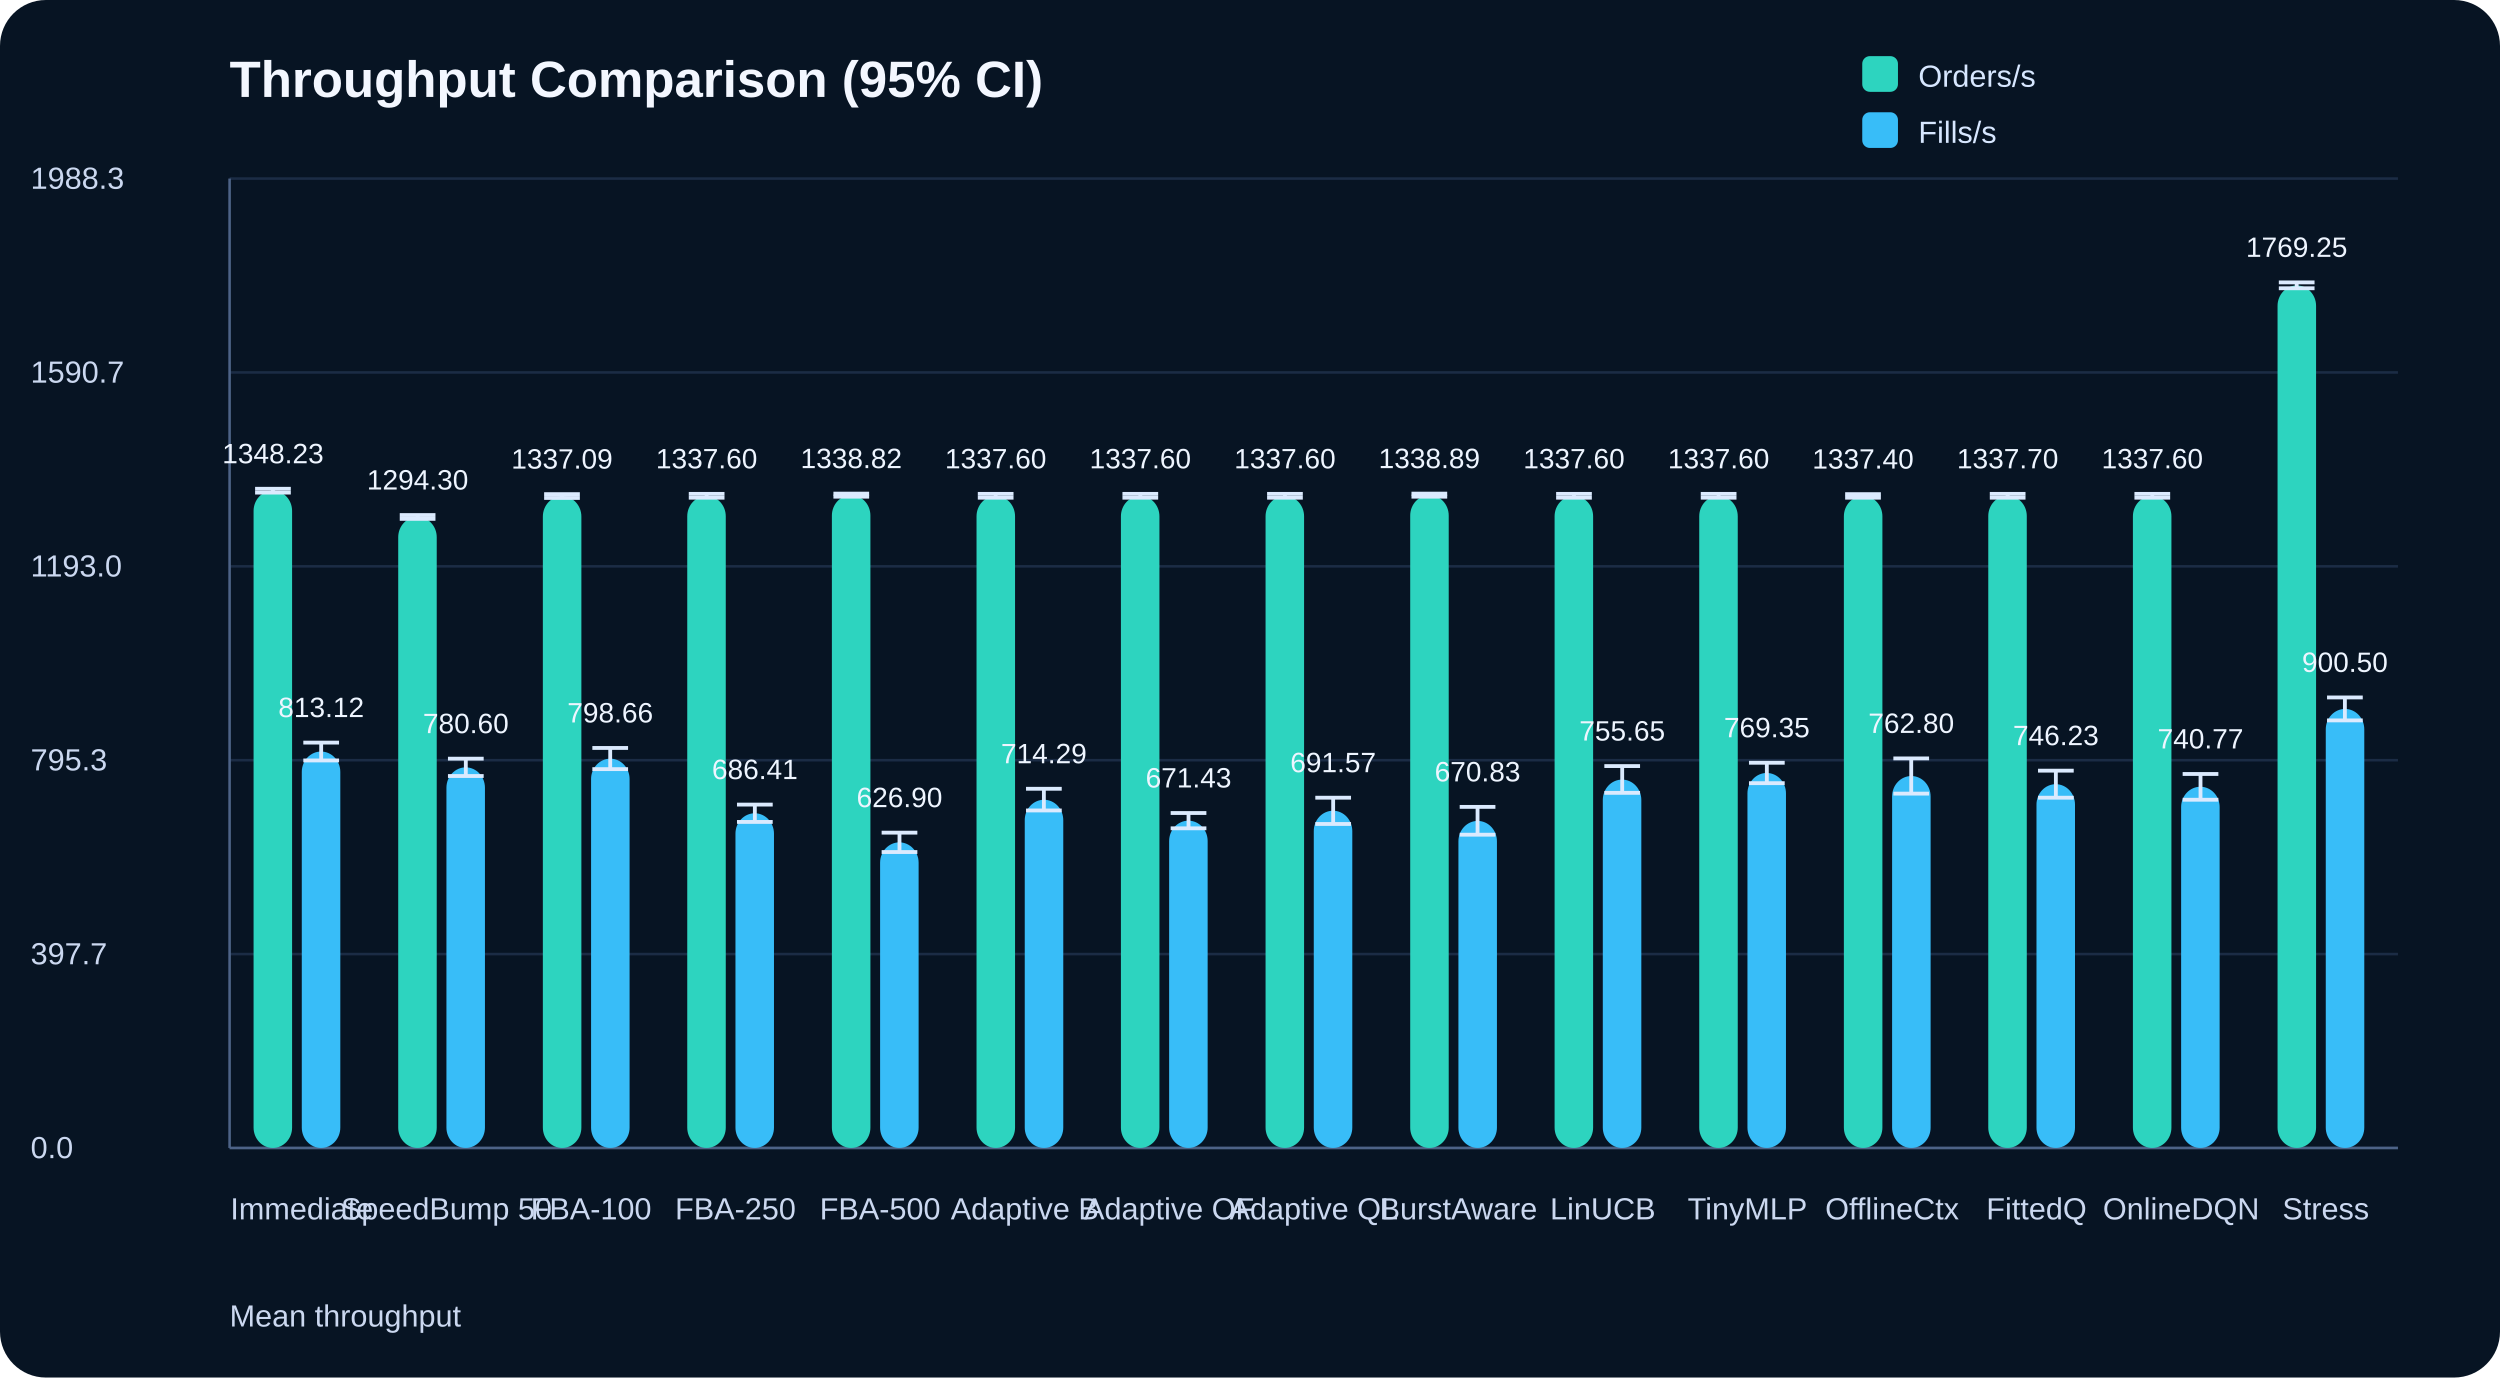
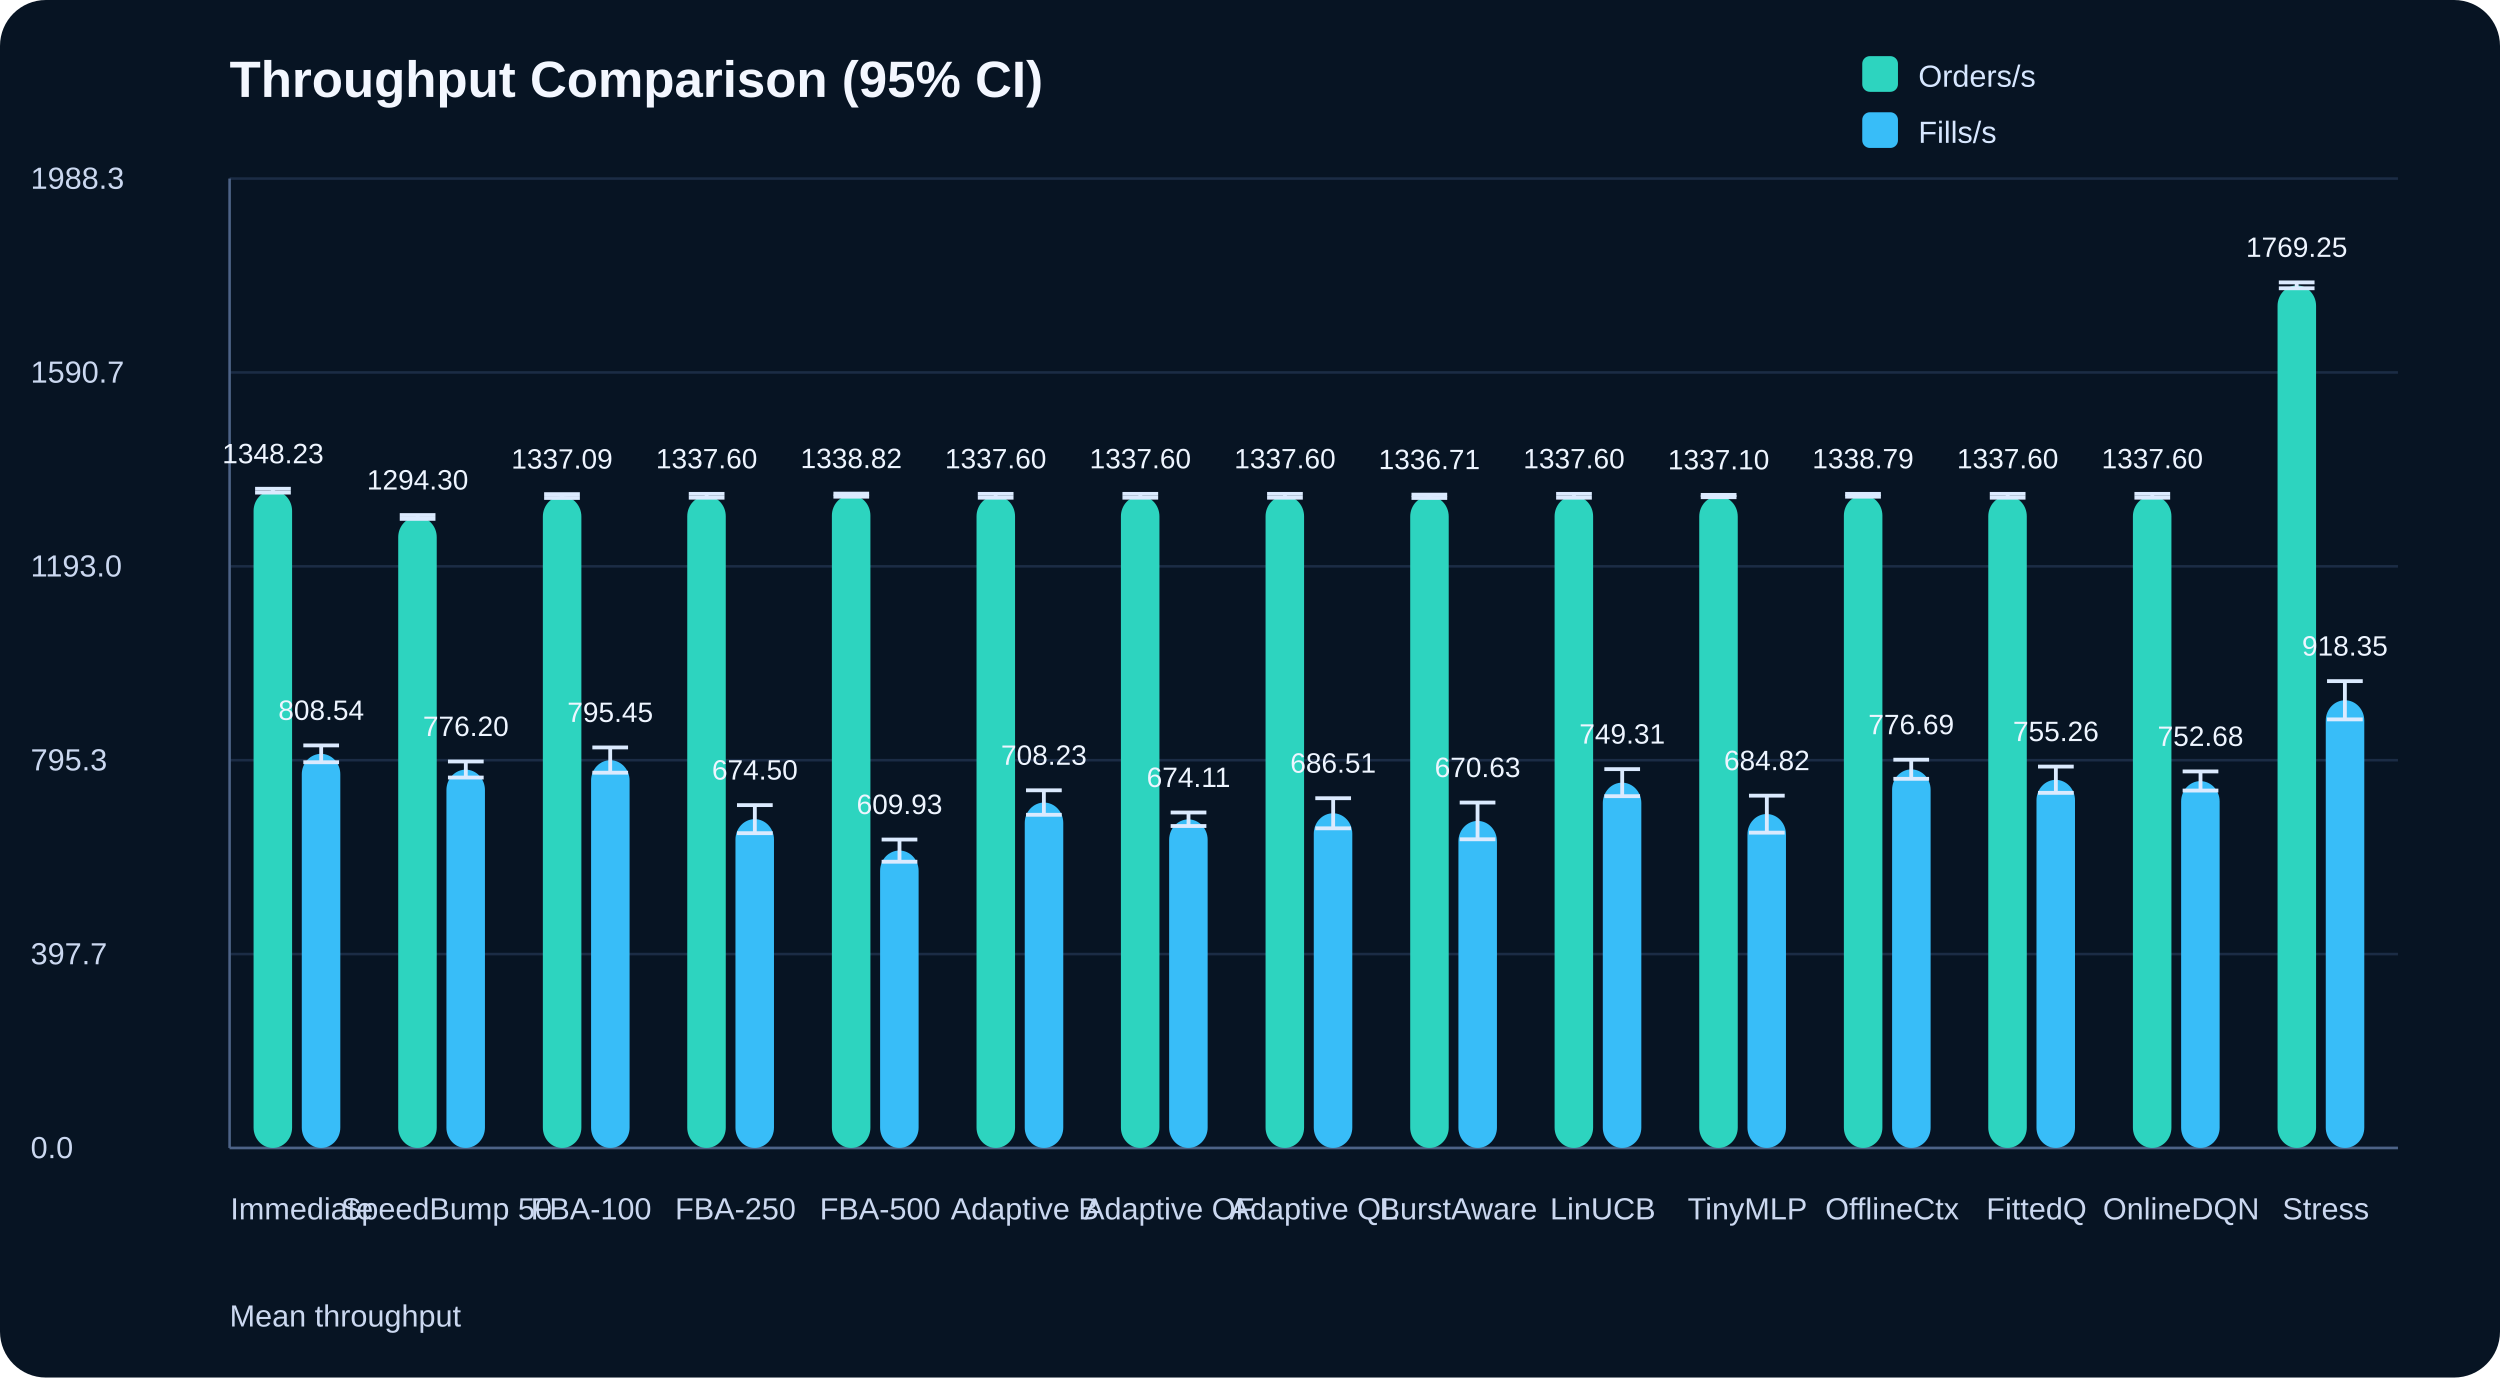
<svg xmlns="http://www.w3.org/2000/svg" width="980" height="540" viewBox="0 0 980 540" role="img">
  <style>.title{font:700 20px Arial; fill:#f3f7ff;}.label{font:12px Arial; fill:#cbd8f0;}.value{font:11px Arial; fill:#eef5ff;}.axis{stroke:#4d6387; stroke-width:1;}.grid{stroke:#20324d; stroke-width:1; opacity:.8;}.legend{font:12px Arial; fill:#d7e7ff;}.bg{fill:#071423;}.err{stroke:#dbeafe; stroke-width:1.5;}</style>
  <rect class="bg" x="0" y="0" width="980" height="540" rx="18" />
  <text class="title" x="90" y="38">Throughput Comparison (95% CI)</text>
  <text class="label" x="90" y="520">Mean throughput</text>
  <line class="grid" x1="90" y1="70.0" x2="940" y2="70.0" />
  <text class="label" x="12" y="74.0">1988.3</text>
  <line class="grid" x1="90" y1="146.0" x2="940" y2="146.0" />
  <text class="label" x="12" y="150.0">1590.7</text>
  <line class="grid" x1="90" y1="222.0" x2="940" y2="222.0" />
  <text class="label" x="12" y="226.0">1193.0</text>
  <line class="grid" x1="90" y1="298.0" x2="940" y2="298.0" />
  <text class="label" x="12" y="302.0">795.3</text>
  <line class="grid" x1="90" y1="374.0" x2="940" y2="374.0" />
  <text class="label" x="12" y="378.0">397.7</text>
  <line class="grid" x1="90" y1="450.0" x2="940" y2="450.0" />
  <text class="label" x="12" y="454.0">0.0</text>
  <line class="axis" x1="90" y1="70" x2="90" y2="450" />
  <line class="axis" x1="90" y1="450.0" x2="940" y2="450.0" />
  <rect x="99.4" y="192.3" width="15.1" height="257.7" fill="#2dd4bf" rx="8" />
  <line class="err" x1="107.0" y1="191.6" x2="107.0" y2="193.1" />
  <line class="err" x1="100.0" y1="191.6" x2="114.0" y2="191.6" />
  <line class="err" x1="100.0" y1="193.1" x2="114.0" y2="193.1" />
  <text class="value" x="107.0" y="181.6" text-anchor="middle">1348.23</text>
-   <rect x="118.3" y="294.6" width="15.1" height="155.4" fill="#38bdf8" rx="8" />
-   <line class="err" x1="125.9" y1="291.1" x2="125.9" y2="298.1" />
-   <line class="err" x1="118.9" y1="291.1" x2="132.9" y2="291.1" />
-   <line class="err" x1="118.9" y1="298.1" x2="132.9" y2="298.1" />
-   <text class="value" x="125.9" y="281.1" text-anchor="middle">813.12</text>
+   <rect x="118.3" y="295.5" width="15.1" height="154.5" fill="#38bdf8" rx="8" />
+   <line class="err" x1="125.9" y1="292.2" x2="125.9" y2="298.8" />
+   <line class="err" x1="118.9" y1="292.2" x2="132.9" y2="292.2" />
+   <line class="err" x1="118.9" y1="298.8" x2="132.9" y2="298.8" />
+   <text class="value" x="125.9" y="282.2" text-anchor="middle">808.54</text>
  <text class="label" x="118.3" y="478" text-anchor="middle">Immediate</text>
  <rect x="156.1" y="202.6" width="15.1" height="247.4" fill="#2dd4bf" rx="8" />
  <line class="err" x1="163.7" y1="201.9" x2="163.7" y2="203.4" />
  <line class="err" x1="156.7" y1="201.9" x2="170.7" y2="201.9" />
  <line class="err" x1="156.7" y1="203.4" x2="170.7" y2="203.4" />
  <text class="value" x="163.7" y="191.9" text-anchor="middle">1294.30</text>
-   <rect x="175.0" y="300.8" width="15.1" height="149.2" fill="#38bdf8" rx="8" />
-   <line class="err" x1="182.6" y1="297.4" x2="182.6" y2="304.2" />
-   <line class="err" x1="175.6" y1="297.4" x2="189.6" y2="297.4" />
-   <line class="err" x1="175.6" y1="304.2" x2="189.6" y2="304.2" />
-   <text class="value" x="182.6" y="287.4" text-anchor="middle">780.60</text>
+   <rect x="175.0" y="301.7" width="15.1" height="148.3" fill="#38bdf8" rx="8" />
+   <line class="err" x1="182.6" y1="298.5" x2="182.6" y2="304.8" />
+   <line class="err" x1="175.6" y1="298.5" x2="189.6" y2="298.5" />
+   <line class="err" x1="175.6" y1="304.8" x2="189.6" y2="304.8" />
+   <text class="value" x="182.6" y="288.5" text-anchor="middle">776.20</text>
  <text class="label" x="175.0" y="478" text-anchor="middle">SpeedBump 50</text>
  <rect x="212.8" y="194.5" width="15.1" height="255.5" fill="#2dd4bf" rx="8" />
  <line class="err" x1="220.3" y1="193.7" x2="220.3" y2="195.2" />
  <line class="err" x1="213.3" y1="193.7" x2="227.3" y2="193.7" />
  <line class="err" x1="213.3" y1="195.2" x2="227.3" y2="195.2" />
  <text class="value" x="220.3" y="183.7" text-anchor="middle">1337.09</text>
-   <rect x="231.7" y="297.4" width="15.1" height="152.6" fill="#38bdf8" rx="8" />
-   <line class="err" x1="239.2" y1="293.2" x2="239.2" y2="301.5" />
-   <line class="err" x1="232.2" y1="293.2" x2="246.2" y2="293.2" />
-   <line class="err" x1="232.2" y1="301.5" x2="246.2" y2="301.5" />
-   <text class="value" x="239.2" y="283.2" text-anchor="middle">798.66</text>
+   <rect x="231.7" y="298.0" width="15.1" height="152.0" fill="#38bdf8" rx="8" />
+   <line class="err" x1="239.2" y1="293.0" x2="239.2" y2="302.9" />
+   <line class="err" x1="232.2" y1="293.0" x2="246.2" y2="293.0" />
+   <line class="err" x1="232.2" y1="302.9" x2="246.2" y2="302.9" />
+   <text class="value" x="239.2" y="283.0" text-anchor="middle">795.45</text>
  <text class="label" x="231.7" y="478" text-anchor="middle">FBA-100</text>
  <rect x="269.4" y="194.4" width="15.1" height="255.6" fill="#2dd4bf" rx="8" />
  <line class="err" x1="277.0" y1="193.6" x2="277.0" y2="195.1" />
  <line class="err" x1="270.0" y1="193.6" x2="284.0" y2="193.6" />
  <line class="err" x1="270.0" y1="195.1" x2="284.0" y2="195.1" />
  <text class="value" x="277.0" y="183.6" text-anchor="middle">1337.60</text>
-   <rect x="288.3" y="318.8" width="15.1" height="131.2" fill="#38bdf8" rx="8" />
-   <line class="err" x1="295.9" y1="315.4" x2="295.9" y2="322.2" />
-   <line class="err" x1="288.9" y1="315.4" x2="302.9" y2="315.4" />
-   <line class="err" x1="288.9" y1="322.2" x2="302.9" y2="322.2" />
-   <text class="value" x="295.9" y="305.4" text-anchor="middle">686.41</text>
+   <rect x="288.3" y="321.1" width="15.1" height="128.9" fill="#38bdf8" rx="8" />
+   <line class="err" x1="295.9" y1="315.6" x2="295.9" y2="326.6" />
+   <line class="err" x1="288.9" y1="315.6" x2="302.9" y2="315.6" />
+   <line class="err" x1="288.9" y1="326.6" x2="302.9" y2="326.6" />
+   <text class="value" x="295.9" y="305.6" text-anchor="middle">674.50</text>
  <text class="label" x="288.3" y="478" text-anchor="middle">FBA-250</text>
  <rect x="326.1" y="194.1" width="15.1" height="255.9" fill="#2dd4bf" rx="8" />
  <line class="err" x1="333.7" y1="193.5" x2="333.7" y2="194.7" />
  <line class="err" x1="326.7" y1="193.5" x2="340.7" y2="193.5" />
  <line class="err" x1="326.7" y1="194.7" x2="340.7" y2="194.7" />
  <text class="value" x="333.7" y="183.5" text-anchor="middle">1338.82</text>
-   <rect x="345.0" y="330.2" width="15.1" height="119.8" fill="#38bdf8" rx="8" />
-   <line class="err" x1="352.6" y1="326.4" x2="352.6" y2="334.0" />
-   <line class="err" x1="345.6" y1="326.4" x2="359.6" y2="326.4" />
-   <line class="err" x1="345.6" y1="334.0" x2="359.6" y2="334.0" />
-   <text class="value" x="352.6" y="316.4" text-anchor="middle">626.90</text>
+   <rect x="345.0" y="333.4" width="15.1" height="116.6" fill="#38bdf8" rx="8" />
+   <line class="err" x1="352.6" y1="329.1" x2="352.6" y2="337.8" />
+   <line class="err" x1="345.6" y1="329.1" x2="359.6" y2="329.1" />
+   <line class="err" x1="345.6" y1="337.8" x2="359.6" y2="337.8" />
+   <text class="value" x="352.6" y="319.1" text-anchor="middle">609.93</text>
  <text class="label" x="345.0" y="478" text-anchor="middle">FBA-500</text>
  <rect x="382.8" y="194.4" width="15.1" height="255.6" fill="#2dd4bf" rx="8" />
  <line class="err" x1="390.3" y1="193.6" x2="390.3" y2="195.1" />
  <line class="err" x1="383.3" y1="193.6" x2="397.3" y2="193.6" />
  <line class="err" x1="383.3" y1="195.1" x2="397.3" y2="195.1" />
  <text class="value" x="390.3" y="183.6" text-anchor="middle">1337.60</text>
-   <rect x="401.7" y="313.5" width="15.1" height="136.5" fill="#38bdf8" rx="8" />
-   <line class="err" x1="409.2" y1="309.2" x2="409.2" y2="317.7" />
-   <line class="err" x1="402.2" y1="309.2" x2="416.2" y2="309.2" />
-   <line class="err" x1="402.2" y1="317.7" x2="416.2" y2="317.7" />
-   <text class="value" x="409.2" y="299.2" text-anchor="middle">714.29</text>
+   <rect x="401.7" y="314.6" width="15.1" height="135.4" fill="#38bdf8" rx="8" />
+   <line class="err" x1="409.2" y1="309.8" x2="409.2" y2="319.4" />
+   <line class="err" x1="402.2" y1="309.8" x2="416.2" y2="309.8" />
+   <line class="err" x1="402.2" y1="319.4" x2="416.2" y2="319.4" />
+   <text class="value" x="409.2" y="299.8" text-anchor="middle">708.23</text>
  <text class="label" x="401.7" y="478" text-anchor="middle">Adaptive B</text>
  <rect x="439.4" y="194.4" width="15.1" height="255.6" fill="#2dd4bf" rx="8" />
  <line class="err" x1="447.0" y1="193.6" x2="447.0" y2="195.1" />
  <line class="err" x1="440.0" y1="193.6" x2="454.0" y2="193.6" />
  <line class="err" x1="440.0" y1="195.1" x2="454.0" y2="195.1" />
  <text class="value" x="447.0" y="183.6" text-anchor="middle">1337.60</text>
-   <rect x="458.3" y="321.7" width="15.1" height="128.3" fill="#38bdf8" rx="8" />
-   <line class="err" x1="465.9" y1="318.7" x2="465.9" y2="324.7" />
-   <line class="err" x1="458.9" y1="318.7" x2="472.9" y2="318.7" />
-   <line class="err" x1="458.9" y1="324.7" x2="472.9" y2="324.7" />
-   <text class="value" x="465.9" y="308.7" text-anchor="middle">671.43</text>
+   <rect x="458.3" y="321.2" width="15.1" height="128.8" fill="#38bdf8" rx="8" />
+   <line class="err" x1="465.9" y1="318.5" x2="465.9" y2="323.8" />
+   <line class="err" x1="458.9" y1="318.5" x2="472.9" y2="318.5" />
+   <line class="err" x1="458.9" y1="323.8" x2="472.9" y2="323.8" />
+   <text class="value" x="465.9" y="308.5" text-anchor="middle">674.11</text>
  <text class="label" x="458.3" y="478" text-anchor="middle">Adaptive OF</text>
  <rect x="496.1" y="194.4" width="15.1" height="255.6" fill="#2dd4bf" rx="8" />
  <line class="err" x1="503.7" y1="193.6" x2="503.7" y2="195.1" />
  <line class="err" x1="496.7" y1="193.6" x2="510.7" y2="193.6" />
  <line class="err" x1="496.7" y1="195.1" x2="510.7" y2="195.1" />
  <text class="value" x="503.7" y="183.6" text-anchor="middle">1337.60</text>
-   <rect x="515.0" y="317.8" width="15.1" height="132.2" fill="#38bdf8" rx="8" />
-   <line class="err" x1="522.6" y1="312.7" x2="522.6" y2="323.0" />
-   <line class="err" x1="515.6" y1="312.7" x2="529.6" y2="312.7" />
-   <line class="err" x1="515.6" y1="323.0" x2="529.6" y2="323.0" />
-   <text class="value" x="522.6" y="302.7" text-anchor="middle">691.57</text>
+   <rect x="515.0" y="318.8" width="15.1" height="131.2" fill="#38bdf8" rx="8" />
+   <line class="err" x1="522.6" y1="312.9" x2="522.6" y2="324.7" />
+   <line class="err" x1="515.6" y1="312.9" x2="529.6" y2="312.9" />
+   <line class="err" x1="515.6" y1="324.7" x2="529.6" y2="324.7" />
+   <text class="value" x="522.6" y="302.9" text-anchor="middle">686.51</text>
  <text class="label" x="515.0" y="478" text-anchor="middle">Adaptive QL</text>
-   <rect x="552.8" y="194.1" width="15.1" height="255.9" fill="#2dd4bf" rx="8" />
-   <line class="err" x1="560.3" y1="193.5" x2="560.3" y2="194.7" />
-   <line class="err" x1="553.3" y1="193.5" x2="567.3" y2="193.5" />
-   <line class="err" x1="553.3" y1="194.7" x2="567.3" y2="194.7" />
-   <text class="value" x="560.3" y="183.5" text-anchor="middle">1338.89</text>
+   <rect x="552.8" y="194.5" width="15.1" height="255.5" fill="#2dd4bf" rx="8" />
+   <line class="err" x1="560.3" y1="193.9" x2="560.3" y2="195.2" />
+   <line class="err" x1="553.3" y1="193.9" x2="567.3" y2="193.9" />
+   <line class="err" x1="553.3" y1="195.2" x2="567.3" y2="195.2" />
+   <text class="value" x="560.3" y="183.9" text-anchor="middle">1336.71</text>
  <rect x="571.7" y="321.8" width="15.1" height="128.2" fill="#38bdf8" rx="8" />
-   <line class="err" x1="579.2" y1="316.3" x2="579.2" y2="327.2" />
-   <line class="err" x1="572.2" y1="316.3" x2="586.2" y2="316.3" />
-   <line class="err" x1="572.2" y1="327.2" x2="586.2" y2="327.2" />
-   <text class="value" x="579.2" y="306.3" text-anchor="middle">670.83</text>
+   <line class="err" x1="579.2" y1="314.6" x2="579.2" y2="329.0" />
+   <line class="err" x1="572.2" y1="314.6" x2="586.2" y2="314.6" />
+   <line class="err" x1="572.2" y1="329.0" x2="586.2" y2="329.0" />
+   <text class="value" x="579.2" y="304.6" text-anchor="middle">670.63</text>
  <text class="label" x="571.7" y="478" text-anchor="middle">BurstAware</text>
  <rect x="609.4" y="194.4" width="15.1" height="255.6" fill="#2dd4bf" rx="8" />
  <line class="err" x1="617.0" y1="193.6" x2="617.0" y2="195.1" />
  <line class="err" x1="610.0" y1="193.6" x2="624.0" y2="193.6" />
  <line class="err" x1="610.0" y1="195.1" x2="624.0" y2="195.1" />
  <text class="value" x="617.0" y="183.6" text-anchor="middle">1337.60</text>
-   <rect x="628.3" y="305.6" width="15.1" height="144.4" fill="#38bdf8" rx="8" />
-   <line class="err" x1="635.9" y1="300.3" x2="635.9" y2="310.8" />
-   <line class="err" x1="628.9" y1="300.3" x2="642.9" y2="300.3" />
-   <line class="err" x1="628.9" y1="310.8" x2="642.9" y2="310.8" />
-   <text class="value" x="635.9" y="290.3" text-anchor="middle">755.65</text>
+   <rect x="628.3" y="306.8" width="15.1" height="143.2" fill="#38bdf8" rx="8" />
+   <line class="err" x1="635.9" y1="301.5" x2="635.9" y2="312.1" />
+   <line class="err" x1="628.9" y1="301.5" x2="642.9" y2="301.5" />
+   <line class="err" x1="628.9" y1="312.1" x2="642.9" y2="312.1" />
+   <text class="value" x="635.9" y="291.5" text-anchor="middle">749.31</text>
  <text class="label" x="628.3" y="478" text-anchor="middle">LinUCB</text>
-   <rect x="666.1" y="194.4" width="15.1" height="255.6" fill="#2dd4bf" rx="8" />
-   <line class="err" x1="673.7" y1="193.6" x2="673.7" y2="195.1" />
-   <line class="err" x1="666.7" y1="193.6" x2="680.7" y2="193.6" />
-   <line class="err" x1="666.7" y1="195.1" x2="680.7" y2="195.1" />
-   <text class="value" x="673.7" y="183.6" text-anchor="middle">1337.60</text>
-   <rect x="685.0" y="303.0" width="15.1" height="147.0" fill="#38bdf8" rx="8" />
-   <line class="err" x1="692.6" y1="299.0" x2="692.6" y2="307.0" />
-   <line class="err" x1="685.6" y1="299.0" x2="699.6" y2="299.0" />
-   <line class="err" x1="685.6" y1="307.0" x2="699.6" y2="307.0" />
-   <text class="value" x="692.6" y="289.0" text-anchor="middle">769.35</text>
+   <rect x="666.1" y="194.5" width="15.1" height="255.5" fill="#2dd4bf" rx="8" />
+   <line class="err" x1="673.7" y1="194.0" x2="673.7" y2="194.9" />
+   <line class="err" x1="666.7" y1="194.0" x2="680.7" y2="194.0" />
+   <line class="err" x1="666.7" y1="194.9" x2="680.7" y2="194.9" />
+   <text class="value" x="673.7" y="184.0" text-anchor="middle">1337.10</text>
+   <rect x="685.0" y="319.1" width="15.1" height="130.9" fill="#38bdf8" rx="8" />
+   <line class="err" x1="692.6" y1="311.9" x2="692.6" y2="326.4" />
+   <line class="err" x1="685.6" y1="311.9" x2="699.6" y2="311.9" />
+   <line class="err" x1="685.6" y1="326.4" x2="699.6" y2="326.4" />
+   <text class="value" x="692.6" y="301.9" text-anchor="middle">684.82</text>
  <text class="label" x="685.0" y="478" text-anchor="middle">TinyMLP</text>
-   <rect x="722.8" y="194.4" width="15.1" height="255.6" fill="#2dd4bf" rx="8" />
-   <line class="err" x1="730.3" y1="193.7" x2="730.3" y2="195.1" />
-   <line class="err" x1="723.3" y1="193.7" x2="737.3" y2="193.7" />
-   <line class="err" x1="723.3" y1="195.1" x2="737.3" y2="195.1" />
-   <text class="value" x="730.3" y="183.7" text-anchor="middle">1337.40</text>
-   <rect x="741.7" y="304.2" width="15.1" height="145.8" fill="#38bdf8" rx="8" />
-   <line class="err" x1="749.2" y1="297.3" x2="749.2" y2="311.1" />
-   <line class="err" x1="742.2" y1="297.3" x2="756.2" y2="297.3" />
-   <line class="err" x1="742.2" y1="311.1" x2="756.2" y2="311.1" />
-   <text class="value" x="749.2" y="287.3" text-anchor="middle">762.80</text>
+   <rect x="722.8" y="194.1" width="15.1" height="255.9" fill="#2dd4bf" rx="8" />
+   <line class="err" x1="730.3" y1="193.6" x2="730.3" y2="194.7" />
+   <line class="err" x1="723.3" y1="193.6" x2="737.3" y2="193.6" />
+   <line class="err" x1="723.3" y1="194.7" x2="737.3" y2="194.7" />
+   <text class="value" x="730.3" y="183.6" text-anchor="middle">1338.79</text>
+   <rect x="741.7" y="301.6" width="15.1" height="148.4" fill="#38bdf8" rx="8" />
+   <line class="err" x1="749.2" y1="297.8" x2="749.2" y2="305.3" />
+   <line class="err" x1="742.2" y1="297.8" x2="756.2" y2="297.8" />
+   <line class="err" x1="742.2" y1="305.3" x2="756.2" y2="305.3" />
+   <text class="value" x="749.2" y="287.8" text-anchor="middle">776.69</text>
  <text class="label" x="741.7" y="478" text-anchor="middle">OfflineCtx</text>
-   <rect x="779.4" y="194.3" width="15.1" height="255.7" fill="#2dd4bf" rx="8" />
+   <rect x="779.4" y="194.4" width="15.1" height="255.6" fill="#2dd4bf" rx="8" />
  <line class="err" x1="787.0" y1="193.6" x2="787.0" y2="195.1" />
  <line class="err" x1="780.0" y1="193.6" x2="794.0" y2="193.6" />
  <line class="err" x1="780.0" y1="195.1" x2="794.0" y2="195.1" />
-   <text class="value" x="787.0" y="183.6" text-anchor="middle">1337.70</text>
-   <rect x="798.3" y="307.4" width="15.1" height="142.6" fill="#38bdf8" rx="8" />
-   <line class="err" x1="805.9" y1="302.1" x2="805.9" y2="312.7" />
-   <line class="err" x1="798.9" y1="302.1" x2="812.9" y2="302.1" />
-   <line class="err" x1="798.9" y1="312.7" x2="812.9" y2="312.7" />
-   <text class="value" x="805.9" y="292.1" text-anchor="middle">746.23</text>
+   <text class="value" x="787.0" y="183.6" text-anchor="middle">1337.60</text>
+   <rect x="798.3" y="305.7" width="15.1" height="144.3" fill="#38bdf8" rx="8" />
+   <line class="err" x1="805.9" y1="300.5" x2="805.9" y2="310.8" />
+   <line class="err" x1="798.9" y1="300.5" x2="812.9" y2="300.5" />
+   <line class="err" x1="798.9" y1="310.8" x2="812.9" y2="310.8" />
+   <text class="value" x="805.9" y="290.5" text-anchor="middle">755.26</text>
  <text class="label" x="798.3" y="478" text-anchor="middle">FittedQ</text>
  <rect x="836.1" y="194.4" width="15.1" height="255.6" fill="#2dd4bf" rx="8" />
  <line class="err" x1="843.7" y1="193.6" x2="843.7" y2="195.1" />
  <line class="err" x1="836.7" y1="193.6" x2="850.7" y2="193.6" />
  <line class="err" x1="836.7" y1="195.1" x2="850.7" y2="195.1" />
  <text class="value" x="843.7" y="183.6" text-anchor="middle">1337.60</text>
-   <rect x="855.0" y="308.4" width="15.1" height="141.6" fill="#38bdf8" rx="8" />
-   <line class="err" x1="862.6" y1="303.4" x2="862.6" y2="313.5" />
-   <line class="err" x1="855.6" y1="303.4" x2="869.6" y2="303.4" />
-   <line class="err" x1="855.6" y1="313.5" x2="869.6" y2="313.5" />
-   <text class="value" x="862.6" y="293.4" text-anchor="middle">740.77</text>
+   <rect x="855.0" y="306.2" width="15.1" height="143.8" fill="#38bdf8" rx="8" />
+   <line class="err" x1="862.6" y1="302.4" x2="862.6" y2="309.9" />
+   <line class="err" x1="855.6" y1="302.4" x2="869.6" y2="302.4" />
+   <line class="err" x1="855.6" y1="309.9" x2="869.6" y2="309.9" />
+   <text class="value" x="862.6" y="292.4" text-anchor="middle">752.68</text>
  <text class="label" x="855.0" y="478" text-anchor="middle">OnlineDQN</text>
  <rect x="892.8" y="111.9" width="15.1" height="338.1" fill="#2dd4bf" rx="8" />
  <line class="err" x1="900.3" y1="110.7" x2="900.3" y2="113.0" />
  <line class="err" x1="893.3" y1="110.7" x2="907.3" y2="110.7" />
  <line class="err" x1="893.3" y1="113.0" x2="907.3" y2="113.0" />
  <text class="value" x="900.3" y="100.7" text-anchor="middle">1769.25</text>
-   <rect x="911.7" y="277.9" width="15.1" height="172.1" fill="#38bdf8" rx="8" />
-   <line class="err" x1="919.2" y1="273.4" x2="919.2" y2="282.4" />
-   <line class="err" x1="912.2" y1="273.4" x2="926.2" y2="273.4" />
-   <line class="err" x1="912.2" y1="282.4" x2="926.2" y2="282.4" />
-   <text class="value" x="919.2" y="263.4" text-anchor="middle">900.50</text>
+   <rect x="911.7" y="274.5" width="15.1" height="175.5" fill="#38bdf8" rx="8" />
+   <line class="err" x1="919.2" y1="267.0" x2="919.2" y2="282.0" />
+   <line class="err" x1="912.2" y1="267.0" x2="926.2" y2="267.0" />
+   <line class="err" x1="912.2" y1="282.0" x2="926.2" y2="282.0" />
+   <text class="value" x="919.2" y="257.0" text-anchor="middle">918.35</text>
  <text class="label" x="911.7" y="478" text-anchor="middle">Stress</text>
  <rect x="730" y="22" width="14" height="14" fill="#2dd4bf" rx="3" />
  <text class="legend" x="752" y="34">Orders/s</text>
  <rect x="730" y="44" width="14" height="14" fill="#38bdf8" rx="3" />
  <text class="legend" x="752" y="56">Fills/s</text>
</svg>
